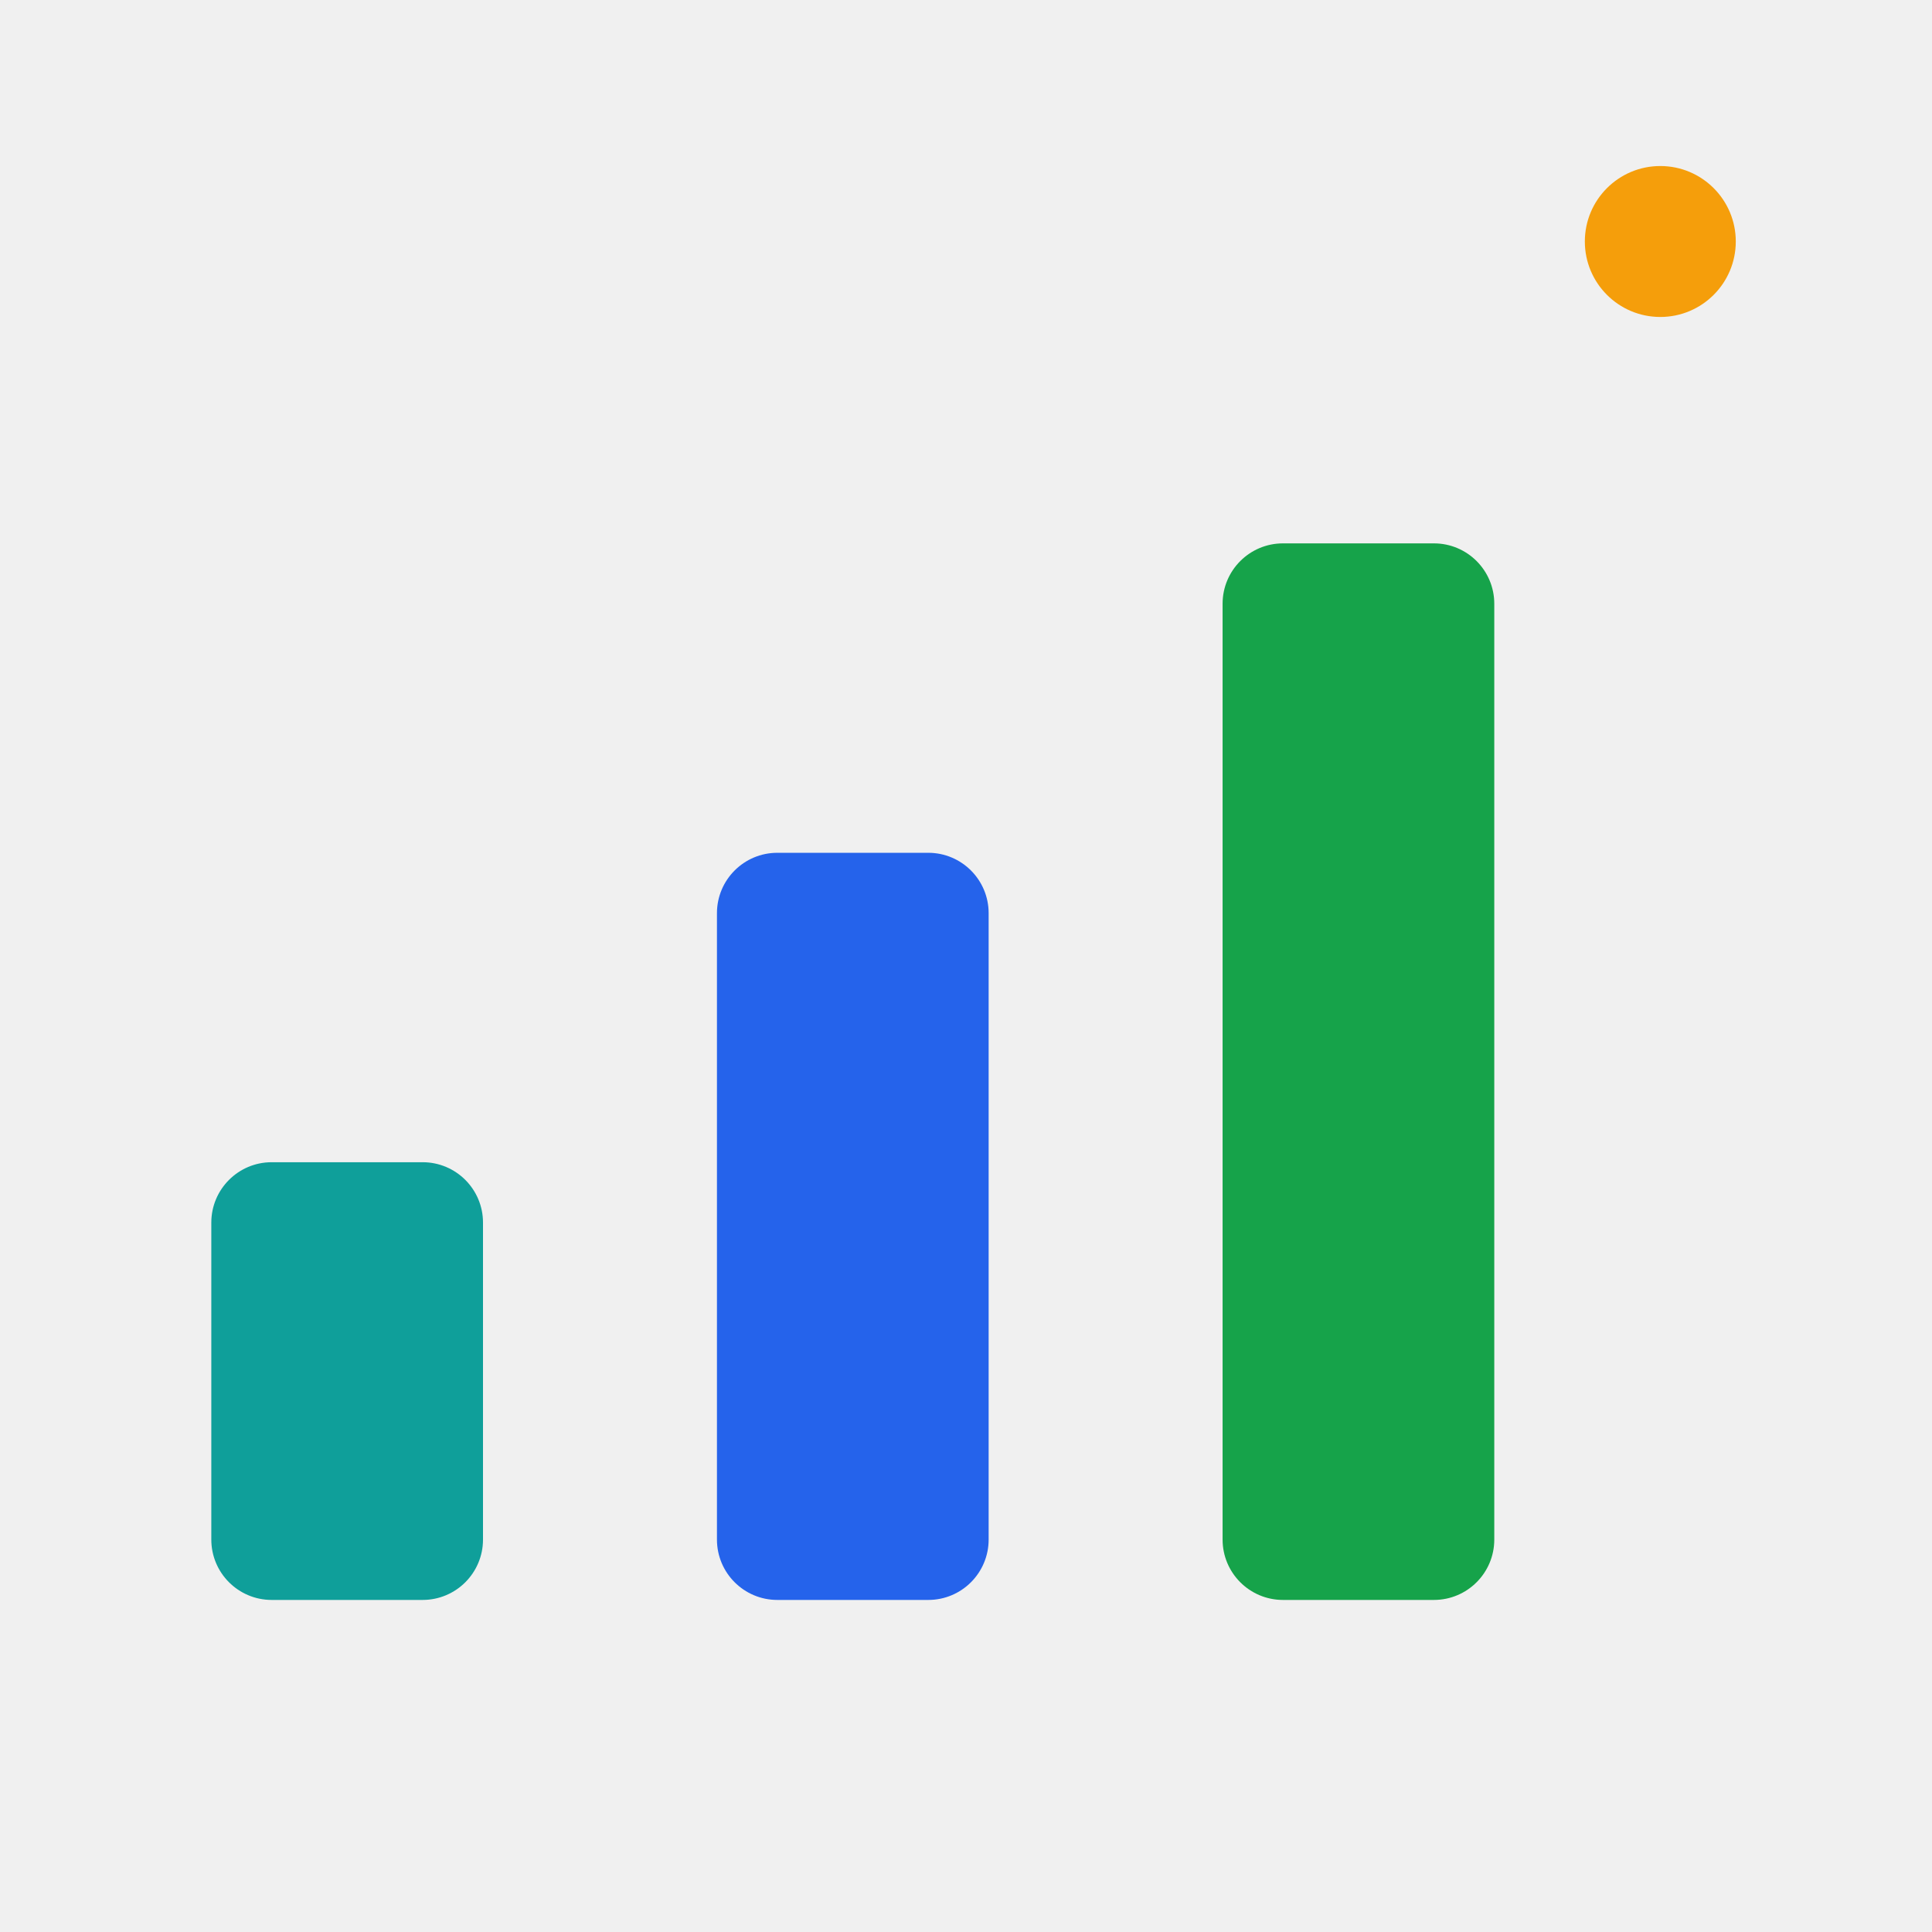
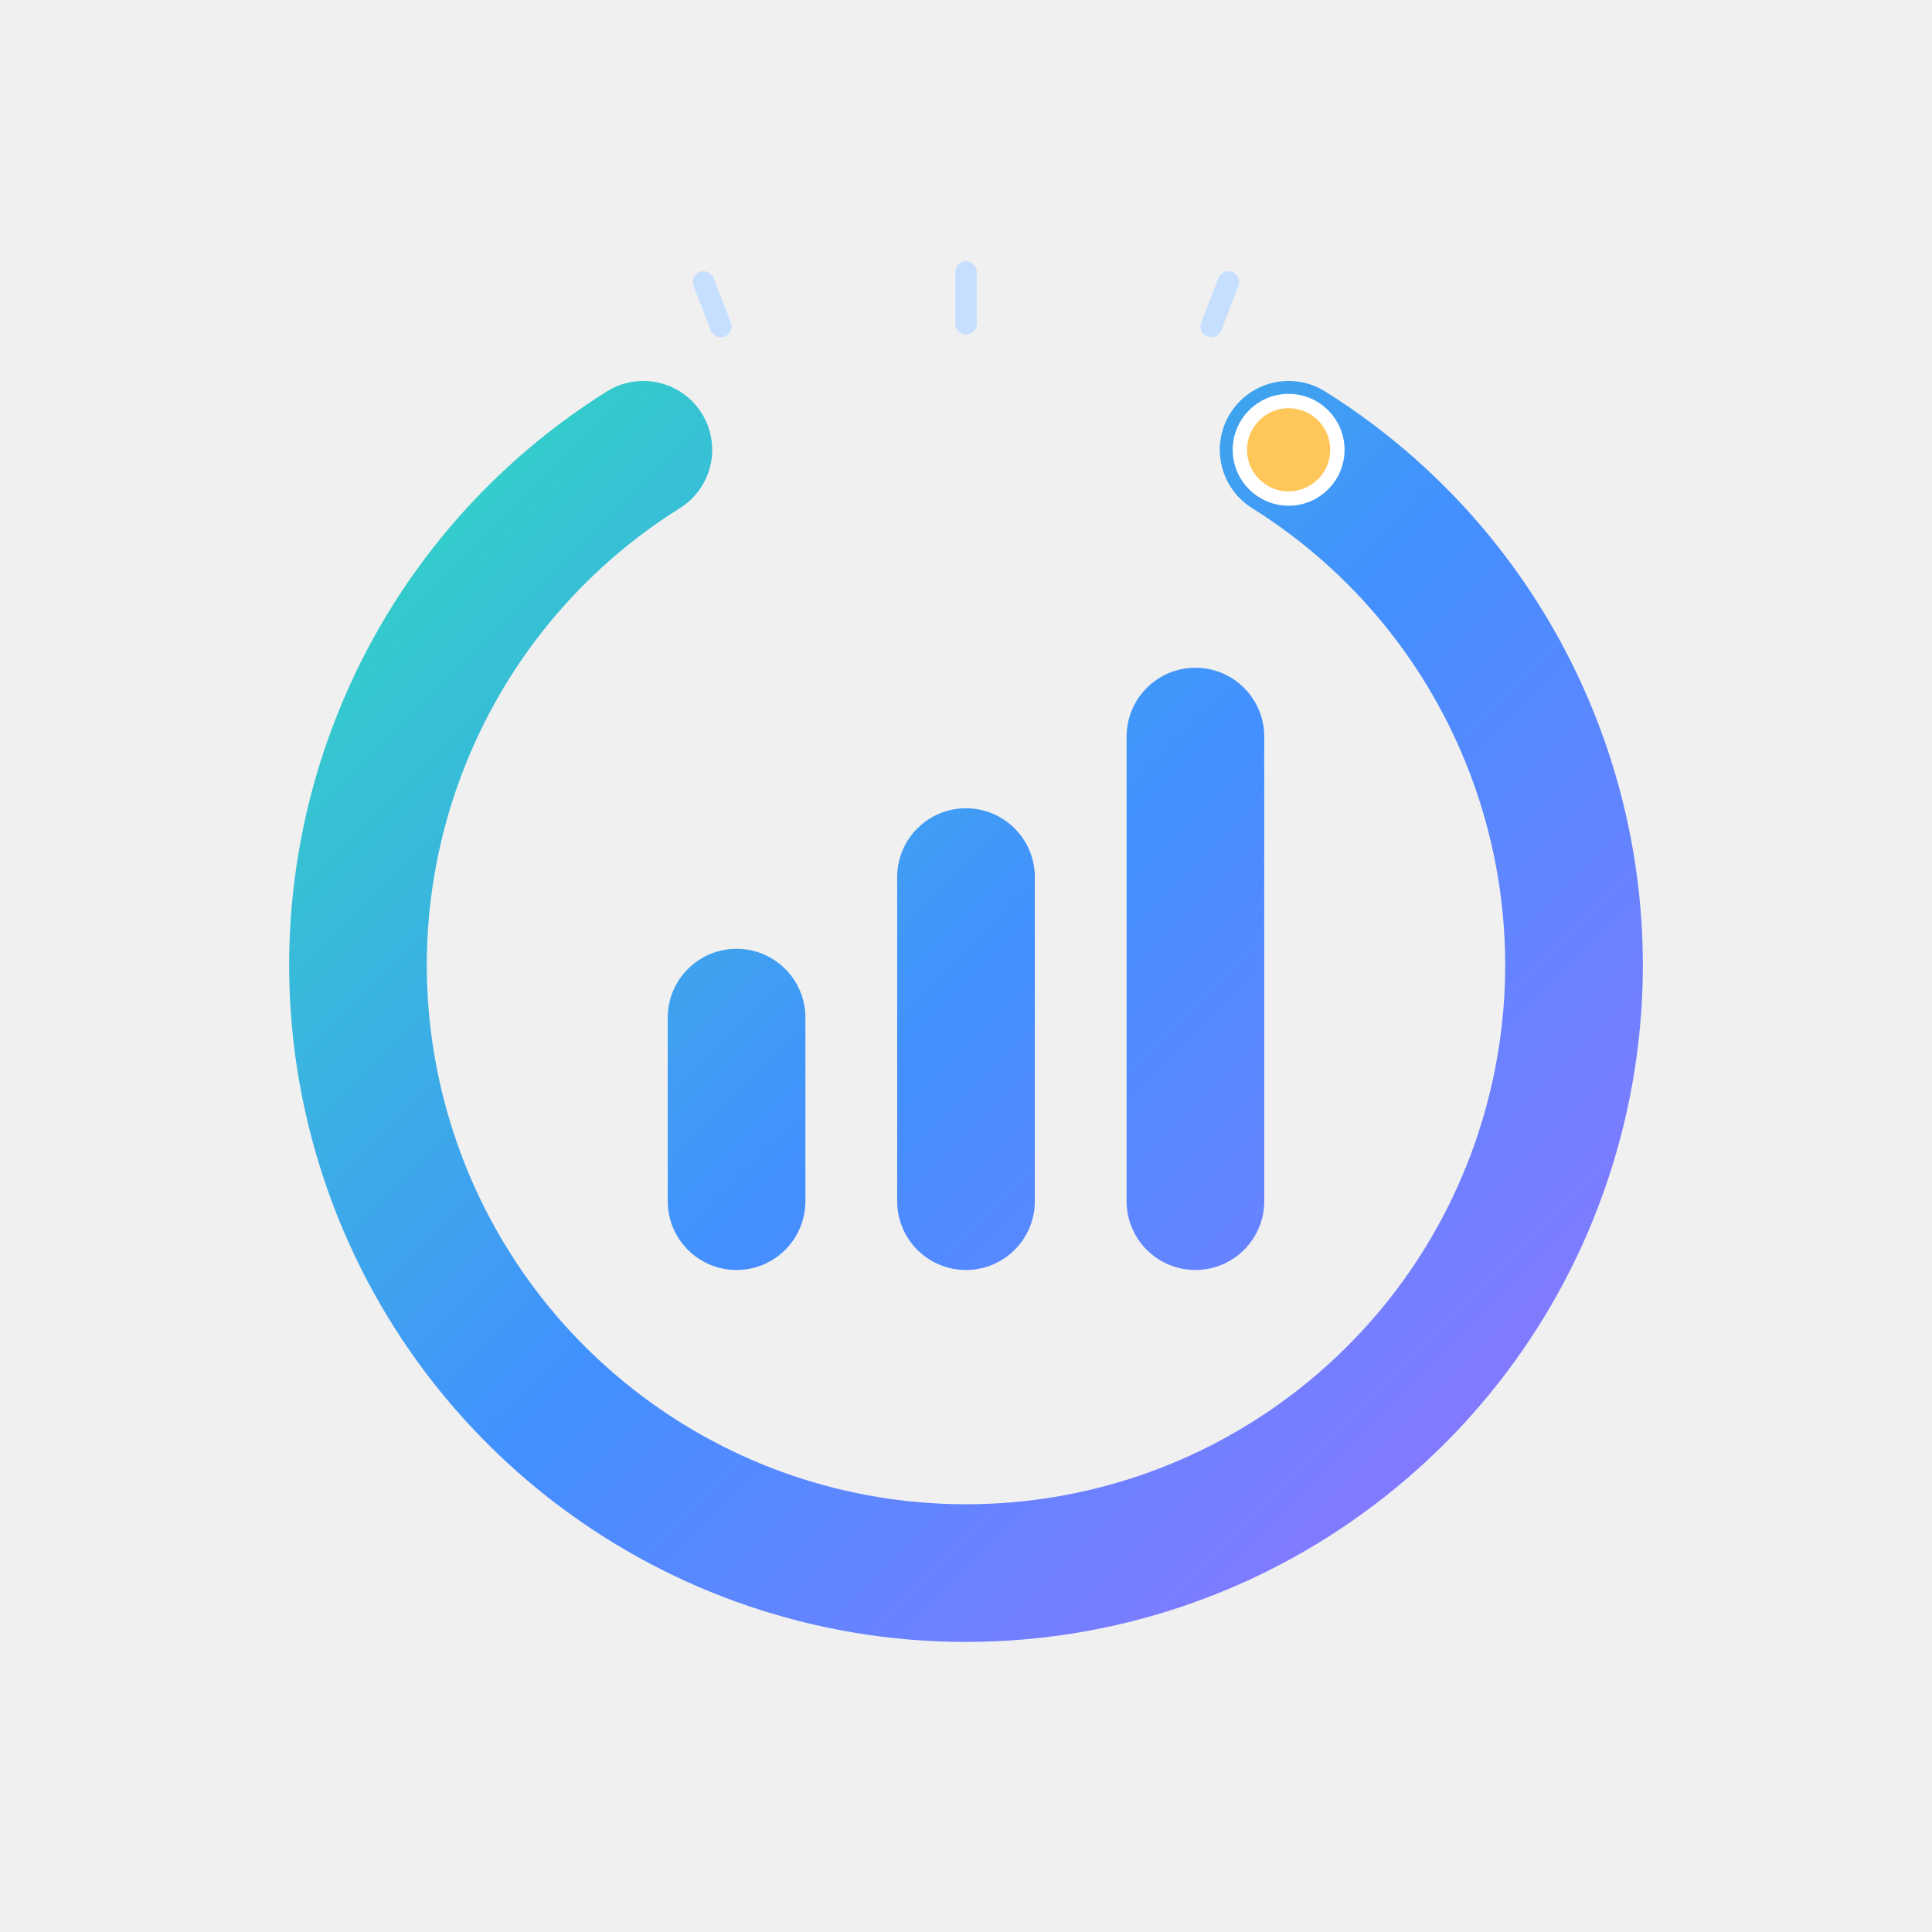
- <svg xmlns="http://www.w3.org/2000/svg" width="48" height="48" viewBox="0 0 256 256" fill="none">
-   <rect x="28" y="154" width="36" height="58" rx="8" fill="#0F9F9A" />
-   <rect x="95" y="113" width="36" height="99" rx="8" fill="#2563EB" />
-   <rect x="162" y="72" width="36" height="140" rx="8" fill="#16A34A" />
-   <circle cx="220" cy="32" r="10" fill="#F59E0B" />
+ <svg xmlns="http://www.w3.org/2000/svg" width="48" height="48" viewBox="0 0 1024 1024" fill="none">
+   <defs>
+     <linearGradient id="meter" x1="120" y1="120" x2="904" y2="904" gradientUnits="userSpaceOnUse">
+       <stop offset="0" stop-color="#31D6C3" />
+       <stop offset="0.52" stop-color="#438FFF" />
+       <stop offset="1" stop-color="#8D76FF" />
+     </linearGradient>
+   </defs>
+   <g transform="translate(122.88 122.88) scale(0.76)">
+     <g stroke="#C7DFFF" stroke-linecap="round">
+       <path d="M 341 66 L 329 35" stroke-width="15" />
+       <path d="M 512 64 L 512 28" stroke-width="15" />
+       <path d="M 683 66 L 695 35" stroke-width="15" />
+     </g>
+     <path d="M 737 152 A 424 424 0 1 1 287 152" stroke="url(#meter)" stroke-width="96" stroke-linecap="round" />
+     <rect x="304" y="500" width="96" height="224" rx="48" fill="url(#meter)" />
+     <rect x="464" y="402" width="96" height="322" rx="48" fill="url(#meter)" />
+     <rect x="624" y="304" width="96" height="420" rx="48" fill="url(#meter)" />
+     <circle cx="737" cy="152" r="34" fill="#FFC65A" stroke="#FFFFFF" stroke-width="10" />
+   </g>
</svg>
